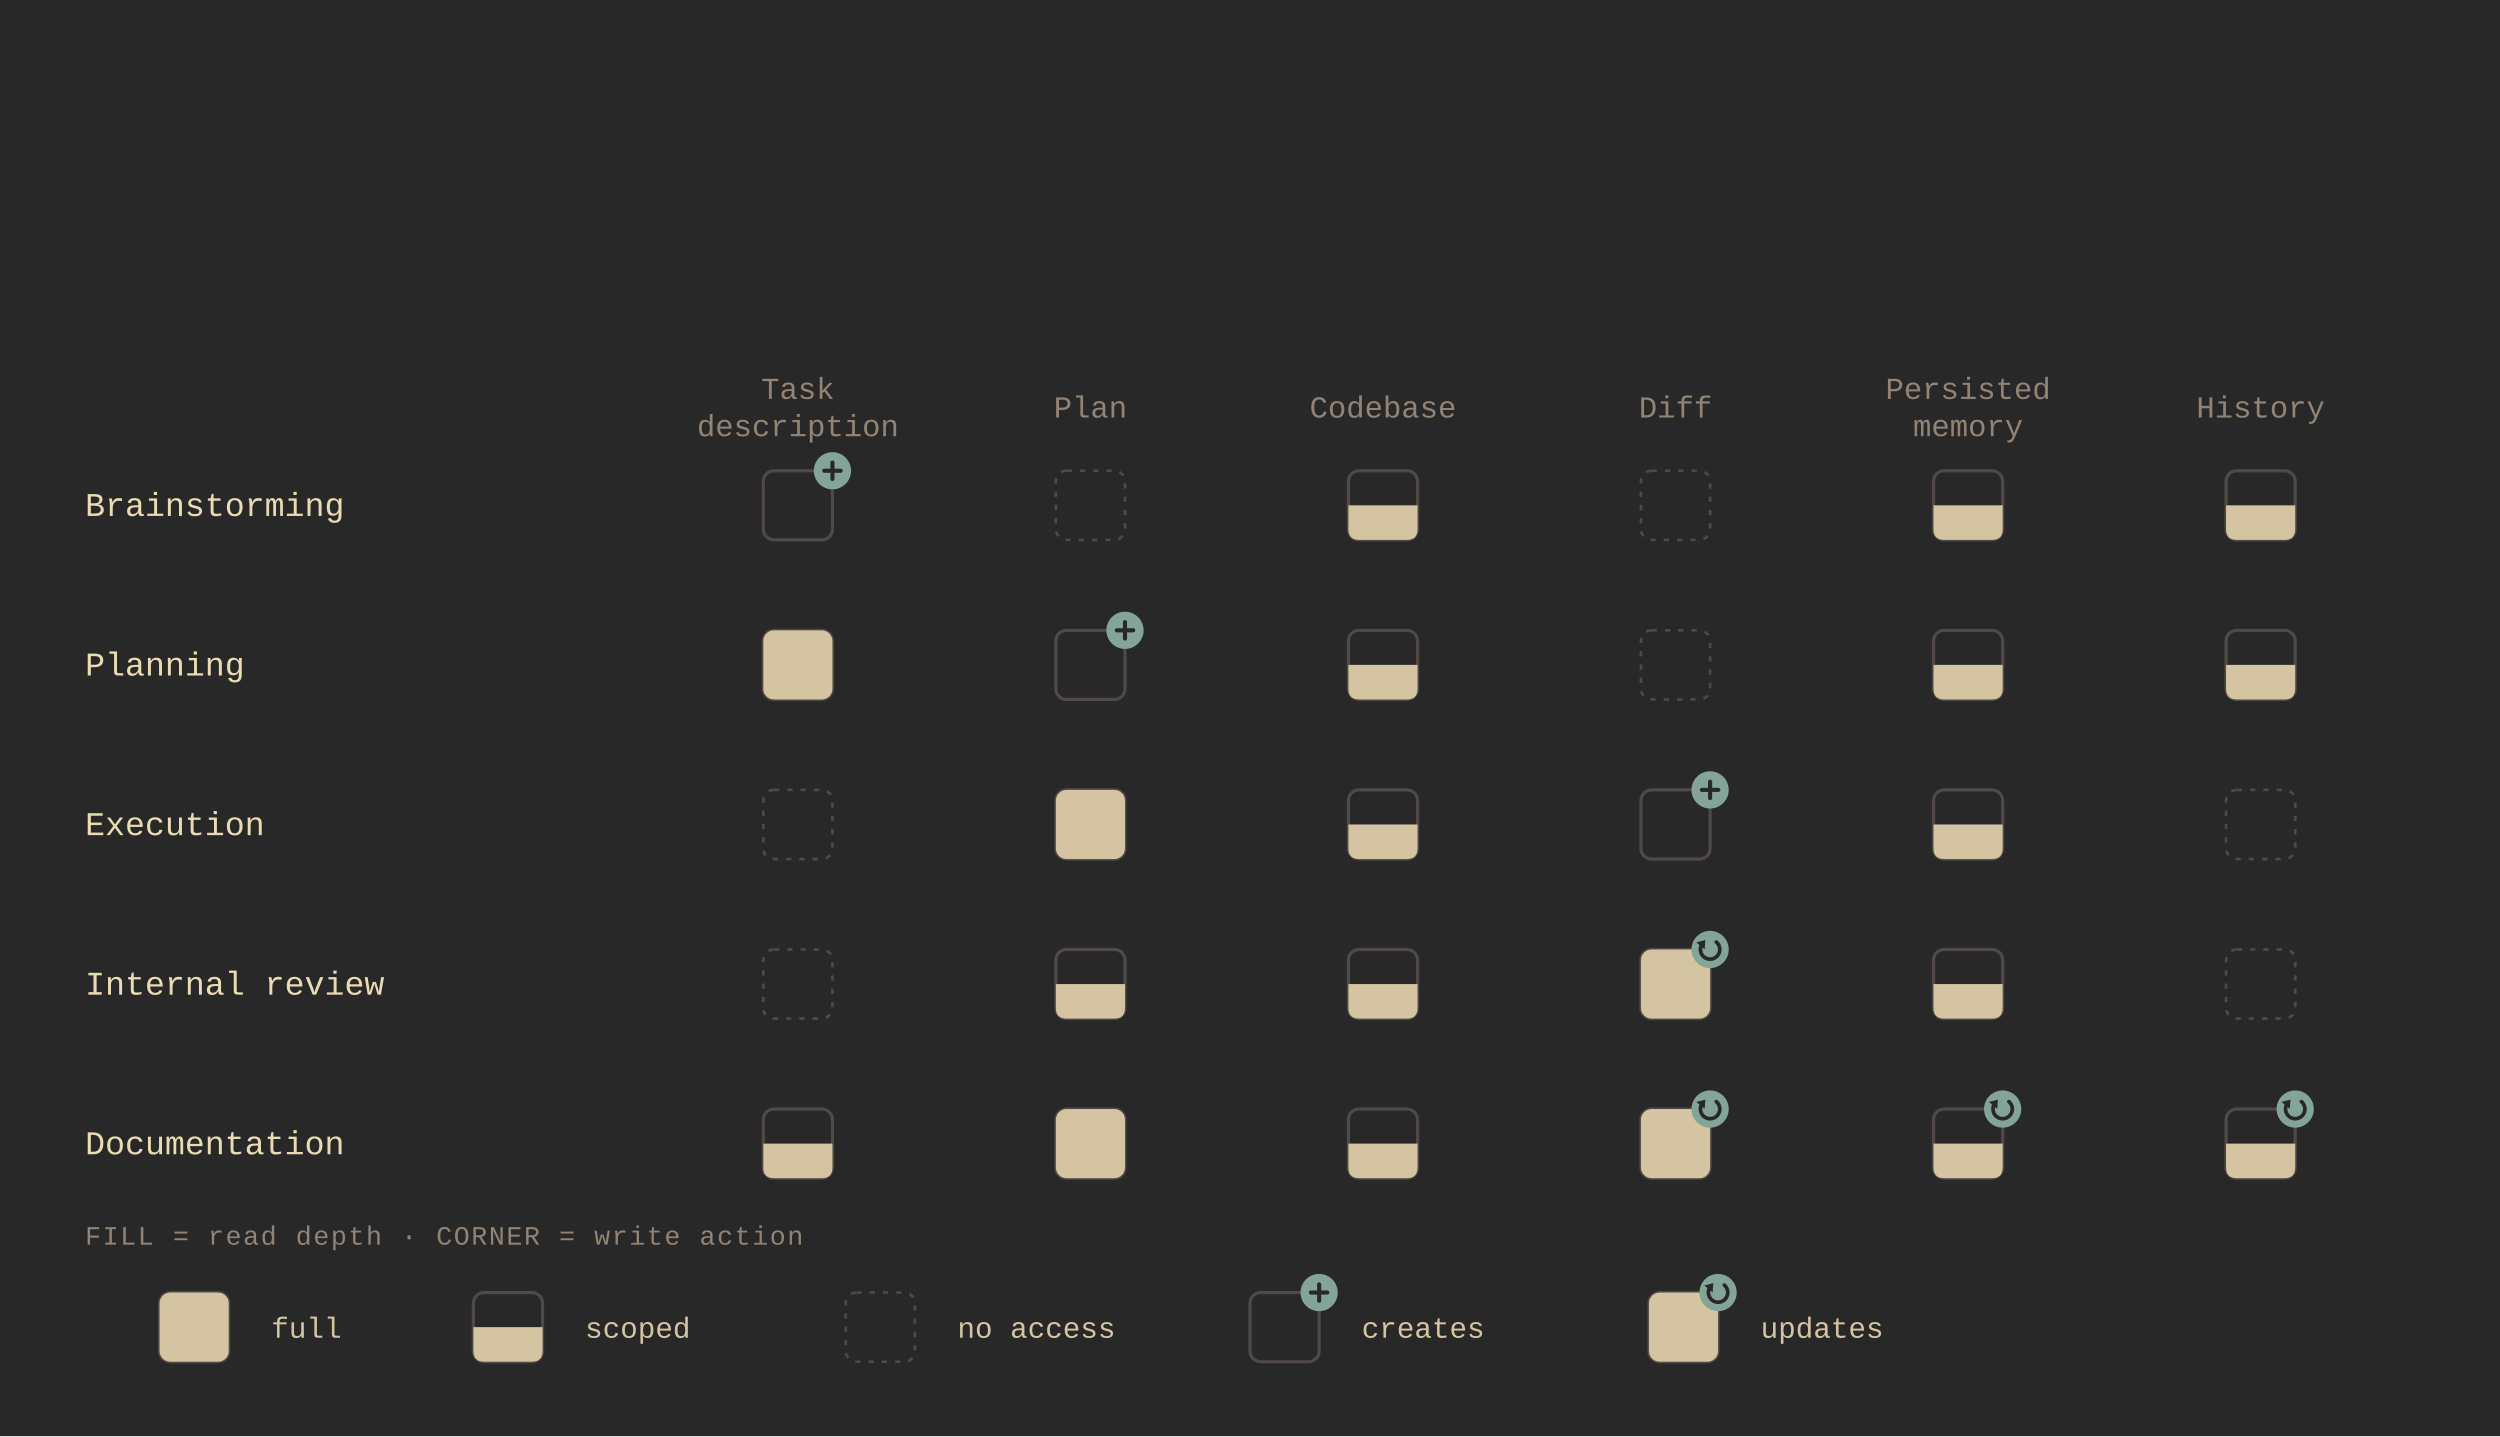
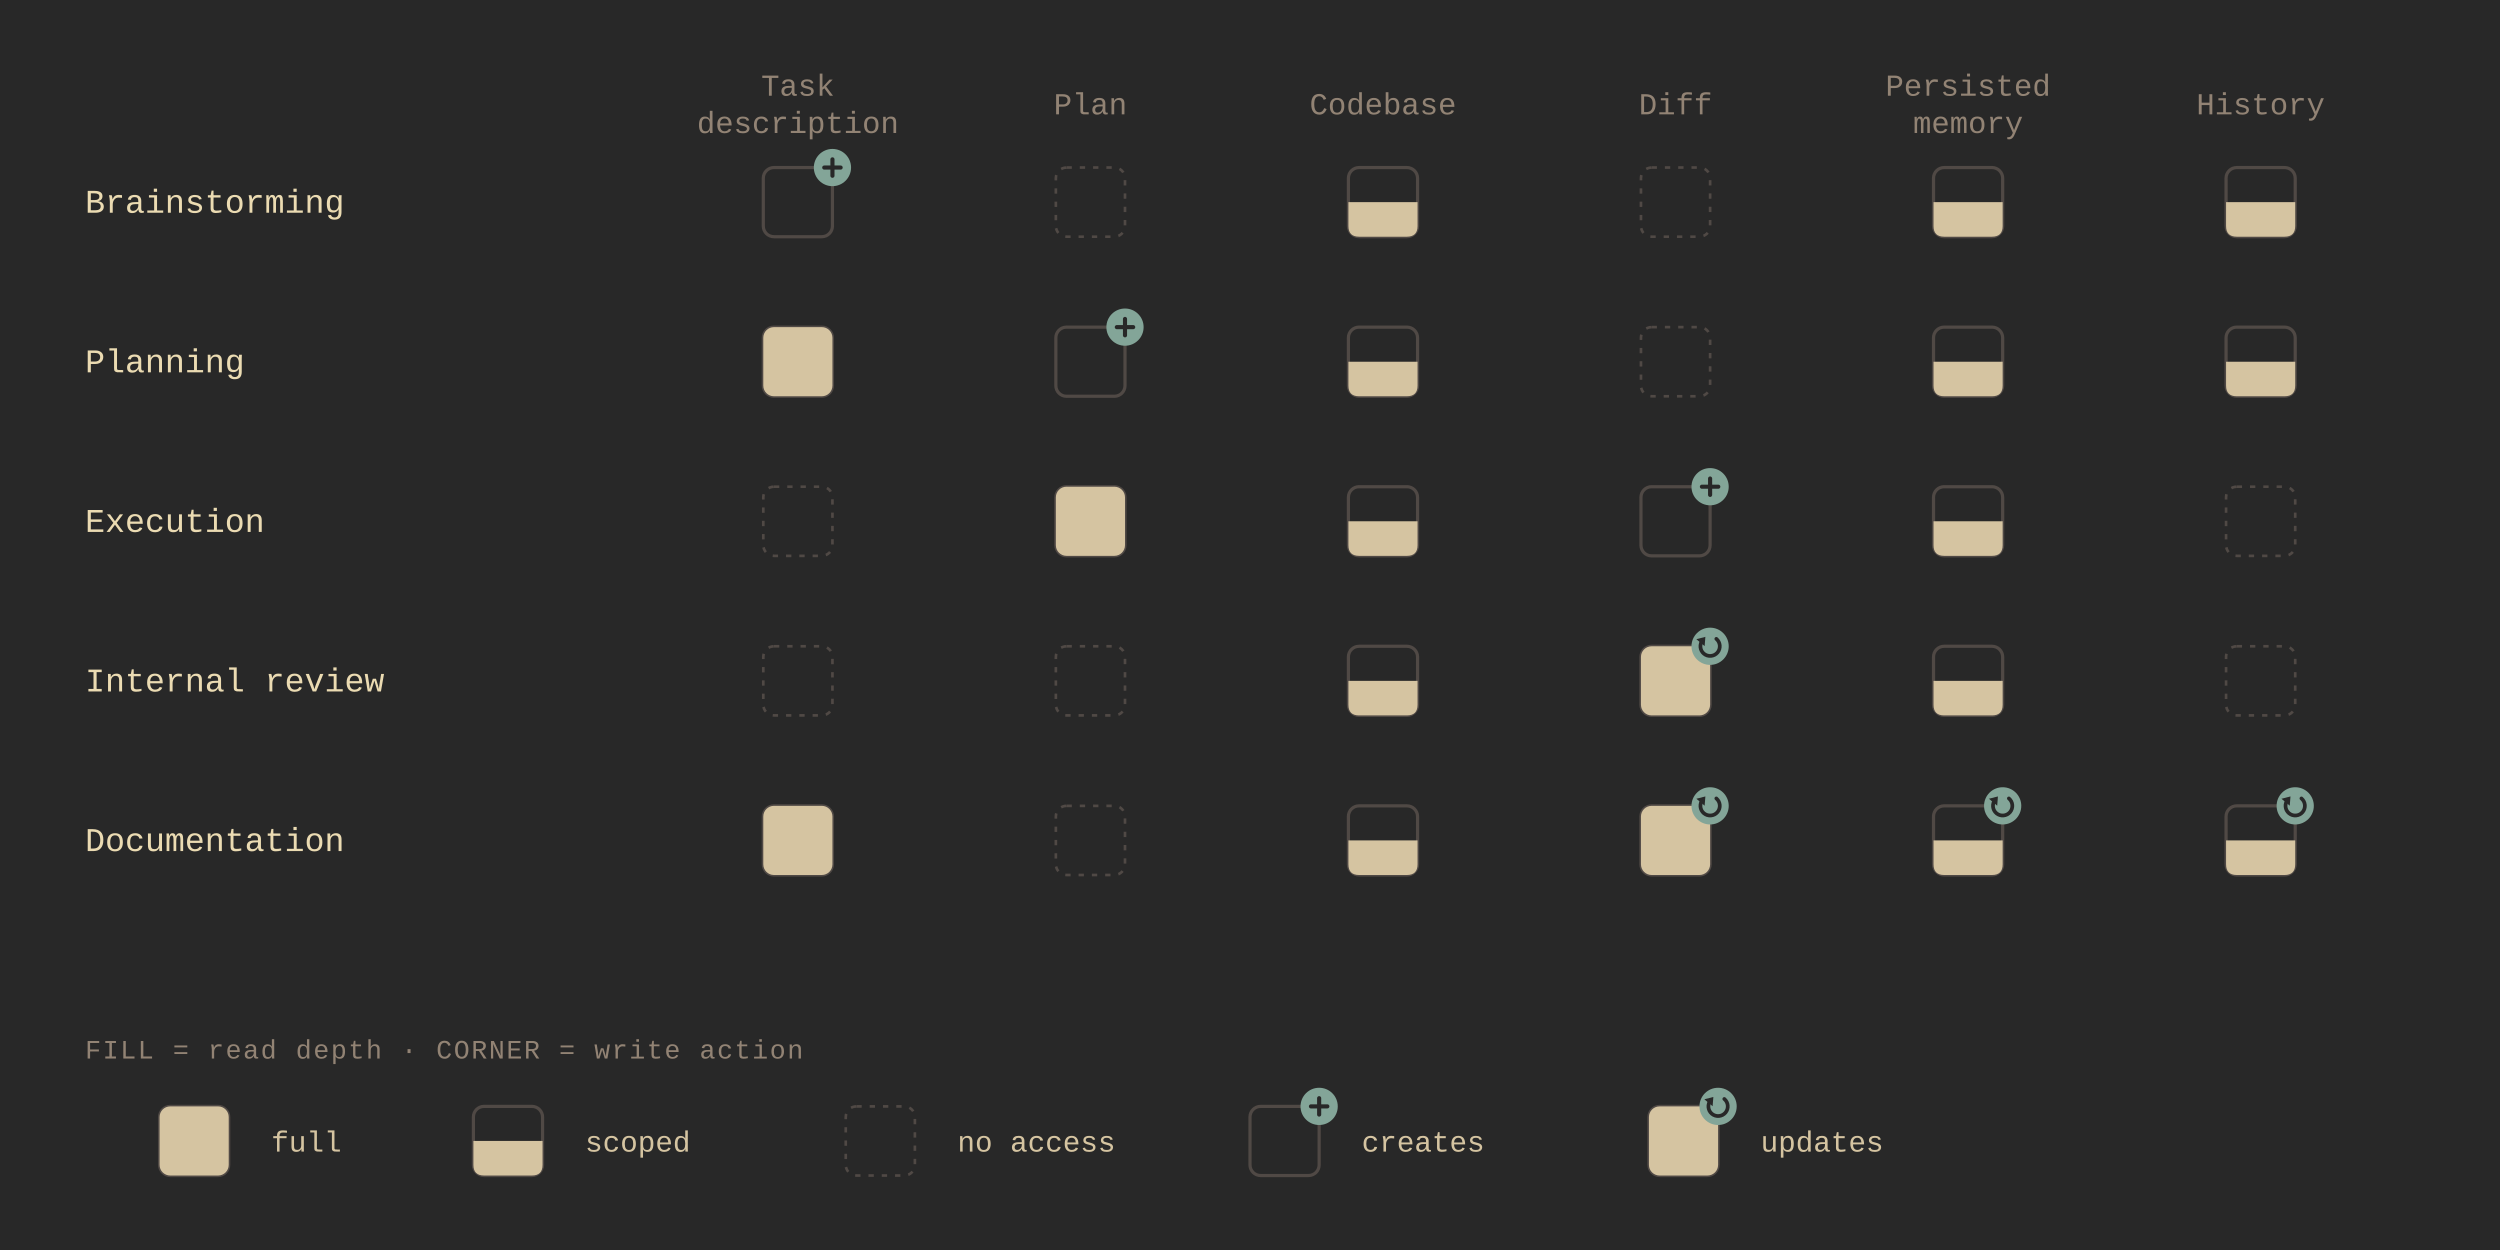
- <svg xmlns="http://www.w3.org/2000/svg" viewBox="0 0 940 540" role="img" aria-labelledby="mx-title mx-desc" font-family="'IBM Plex Mono','Courier New',monospace">
-   <rect x="0" y="0" width="940" height="540" fill="#282828" />
+ <svg xmlns="http://www.w3.org/2000/svg" viewBox="0 114 940 470" role="img" aria-labelledby="mx-title mx-desc" font-family="'IBM Plex Mono','Courier New',monospace">
+   <rect x="0" y="0" width="940" height="584" fill="#282828" />
  <text x="300" y="150" font-size="11.5" text-anchor="middle" fill="#928374">Task</text>
  <text x="300" y="164" font-size="11.5" text-anchor="middle" fill="#928374">description</text>
  <text x="410" y="157" font-size="11.5" text-anchor="middle" fill="#928374">Plan</text>
  <text x="520" y="157" font-size="11.5" text-anchor="middle" fill="#928374">Codebase</text>
  <text x="630" y="157" font-size="11.5" text-anchor="middle" fill="#928374">Diff</text>
  <text x="740" y="150" font-size="11.5" text-anchor="middle" fill="#928374">Persisted</text>
  <text x="740" y="164" font-size="11.5" text-anchor="middle" fill="#928374">memory</text>
  <text x="850" y="157" font-size="11.5" text-anchor="middle" fill="#928374">History</text>
  <text x="32" y="194" font-size="12.5" fill="#ebdbb2">Brainstorming</text>
  <text x="32" y="254" font-size="12.5" fill="#ebdbb2">Planning</text>
  <text x="32" y="314" font-size="12.5" fill="#ebdbb2">Execution</text>
  <text x="32" y="374" font-size="12.5" fill="#ebdbb2">Internal review</text>
  <text x="32" y="434" font-size="12.5" fill="#ebdbb2">Documentation</text>
  <rect x="287" y="177" width="26" height="26" rx="4" fill="none" stroke="#504945" stroke-width="1.2" />
  <circle cx="313" cy="177" r="7" fill="#83a598" />
  <line x1="309.92" y1="177" x2="316.08" y2="177" stroke="#282828" stroke-width="1.55" stroke-linecap="round" />
  <line x1="313" y1="173.92" x2="313" y2="180.08" stroke="#282828" stroke-width="1.55" stroke-linecap="round" />
  <rect x="397" y="177" width="26" height="26" rx="4" fill="none" stroke="#504945" stroke-width="1" stroke-dasharray="2,3" />
  <rect x="507" y="177" width="26" height="26" rx="4" fill="none" stroke="#504945" stroke-width="1.2" />
  <path d="M 507 190 L 533 190 L 533 199 Q 533 203 529 203 L 511 203 Q 507 203 507 199 Z" fill="#d5c4a1" />
  <rect x="617" y="177" width="26" height="26" rx="4" fill="none" stroke="#504945" stroke-width="1" stroke-dasharray="2,3" />
  <rect x="727" y="177" width="26" height="26" rx="4" fill="none" stroke="#504945" stroke-width="1.2" />
  <path d="M 727 190 L 753 190 L 753 199 Q 753 203 749 203 L 731 203 Q 727 203 727 199 Z" fill="#d5c4a1" />
  <rect x="837" y="177" width="26" height="26" rx="4" fill="none" stroke="#504945" stroke-width="1.2" />
  <path d="M 837 190 L 863 190 L 863 199 Q 863 203 859 203 L 841 203 Q 837 203 837 199 Z" fill="#d5c4a1" />
  <rect x="287" y="237" width="26" height="26" rx="4" fill="none" stroke="#504945" stroke-width="1.2" />
  <rect x="287" y="237" width="26" height="26" rx="4" fill="#d5c4a1" />
  <rect x="397" y="237" width="26" height="26" rx="4" fill="none" stroke="#504945" stroke-width="1.2" />
  <circle cx="423" cy="237" r="7" fill="#83a598" />
  <line x1="419.92" y1="237" x2="426.08" y2="237" stroke="#282828" stroke-width="1.55" stroke-linecap="round" />
  <line x1="423" y1="233.92" x2="423" y2="240.08" stroke="#282828" stroke-width="1.55" stroke-linecap="round" />
  <rect x="507" y="237" width="26" height="26" rx="4" fill="none" stroke="#504945" stroke-width="1.2" />
  <path d="M 507 250 L 533 250 L 533 259 Q 533 263 529 263 L 511 263 Q 507 263 507 259 Z" fill="#d5c4a1" />
  <rect x="617" y="237" width="26" height="26" rx="4" fill="none" stroke="#504945" stroke-width="1" stroke-dasharray="2,3" />
  <rect x="727" y="237" width="26" height="26" rx="4" fill="none" stroke="#504945" stroke-width="1.2" />
  <path d="M 727 250 L 753 250 L 753 259 Q 753 263 749 263 L 731 263 Q 727 263 727 259 Z" fill="#d5c4a1" />
  <rect x="837" y="237" width="26" height="26" rx="4" fill="none" stroke="#504945" stroke-width="1.2" />
  <path d="M 837 250 L 863 250 L 863 259 Q 863 263 859 263 L 841 263 Q 837 263 837 259 Z" fill="#d5c4a1" />
  <rect x="287" y="297" width="26" height="26" rx="4" fill="none" stroke="#504945" stroke-width="1" stroke-dasharray="2,3" />
  <rect x="397" y="297" width="26" height="26" rx="4" fill="none" stroke="#504945" stroke-width="1.2" />
  <rect x="397" y="297" width="26" height="26" rx="4" fill="#d5c4a1" />
  <rect x="507" y="297" width="26" height="26" rx="4" fill="none" stroke="#504945" stroke-width="1.2" />
  <path d="M 507 310 L 533 310 L 533 319 Q 533 323 529 323 L 511 323 Q 507 323 507 319 Z" fill="#d5c4a1" />
  <rect x="617" y="297" width="26" height="26" rx="4" fill="none" stroke="#504945" stroke-width="1.2" />
  <circle cx="643" cy="297" r="7" fill="#83a598" />
  <line x1="639.92" y1="297" x2="646.08" y2="297" stroke="#282828" stroke-width="1.55" stroke-linecap="round" />
  <line x1="643" y1="293.92" x2="643" y2="300.08" stroke="#282828" stroke-width="1.55" stroke-linecap="round" />
  <rect x="727" y="297" width="26" height="26" rx="4" fill="none" stroke="#504945" stroke-width="1.2" />
  <path d="M 727 310 L 753 310 L 753 319 Q 753 323 749 323 L 731 323 Q 727 323 727 319 Z" fill="#d5c4a1" />
  <rect x="837" y="297" width="26" height="26" rx="4" fill="none" stroke="#504945" stroke-width="1" stroke-dasharray="2,3" />
  <rect x="287" y="357" width="26" height="26" rx="4" fill="none" stroke="#504945" stroke-width="1" stroke-dasharray="2,3" />
-   <rect x="397" y="357" width="26" height="26" rx="4" fill="none" stroke="#504945" stroke-width="1.2" />
-   <path d="M 397 370 L 423 370 L 423 379 Q 423 383 419 383 L 401 383 Q 397 383 397 379 Z" fill="#d5c4a1" />
+   <rect x="397" y="357" width="26" height="26" rx="4" fill="none" stroke="#504945" stroke-width="1" stroke-dasharray="2,3" />
  <rect x="507" y="357" width="26" height="26" rx="4" fill="none" stroke="#504945" stroke-width="1.2" />
  <path d="M 507 370 L 533 370 L 533 379 Q 533 383 529 383 L 511 383 Q 507 383 507 379 Z" fill="#d5c4a1" />
  <rect x="617" y="357" width="26" height="26" rx="4" fill="none" stroke="#504945" stroke-width="1.2" />
  <rect x="617" y="357" width="26" height="26" rx="4" fill="#d5c4a1" />
  <circle cx="643" cy="357" r="7" fill="#83a598" />
  <path d="M 645.34 354.21 A 3.64 3.64 0 1 1 640.21 354.66" fill="none" stroke="#282828" stroke-width="1.4" stroke-linecap="round" />
  <path d="M 641.22 353.46 L 640.95 356.95 L 637.83 354.33 Z" fill="#282828" />
  <rect x="727" y="357" width="26" height="26" rx="4" fill="none" stroke="#504945" stroke-width="1.2" />
  <path d="M 727 370 L 753 370 L 753 379 Q 753 383 749 383 L 731 383 Q 727 383 727 379 Z" fill="#d5c4a1" />
  <rect x="837" y="357" width="26" height="26" rx="4" fill="none" stroke="#504945" stroke-width="1" stroke-dasharray="2,3" />
  <rect x="287" y="417" width="26" height="26" rx="4" fill="none" stroke="#504945" stroke-width="1.2" />
-   <path d="M 287 430 L 313 430 L 313 439 Q 313 443 309 443 L 291 443 Q 287 443 287 439 Z" fill="#d5c4a1" />
-   <rect x="397" y="417" width="26" height="26" rx="4" fill="none" stroke="#504945" stroke-width="1.2" />
-   <rect x="397" y="417" width="26" height="26" rx="4" fill="#d5c4a1" />
+   <rect x="287" y="417" width="26" height="26" rx="4" fill="#d5c4a1" />
+   <rect x="397" y="417" width="26" height="26" rx="4" fill="none" stroke="#504945" stroke-width="1" stroke-dasharray="2,3" />
  <rect x="507" y="417" width="26" height="26" rx="4" fill="none" stroke="#504945" stroke-width="1.2" />
  <path d="M 507 430 L 533 430 L 533 439 Q 533 443 529 443 L 511 443 Q 507 443 507 439 Z" fill="#d5c4a1" />
  <rect x="617" y="417" width="26" height="26" rx="4" fill="none" stroke="#504945" stroke-width="1.2" />
  <rect x="617" y="417" width="26" height="26" rx="4" fill="#d5c4a1" />
  <circle cx="643" cy="417" r="7" fill="#83a598" />
  <path d="M 645.34 414.21 A 3.64 3.64 0 1 1 640.21 414.66" fill="none" stroke="#282828" stroke-width="1.4" stroke-linecap="round" />
  <path d="M 641.22 413.46 L 640.95 416.95 L 637.83 414.33 Z" fill="#282828" />
  <rect x="727" y="417" width="26" height="26" rx="4" fill="none" stroke="#504945" stroke-width="1.2" />
  <path d="M 727 430 L 753 430 L 753 439 Q 753 443 749 443 L 731 443 Q 727 443 727 439 Z" fill="#d5c4a1" />
  <circle cx="753" cy="417" r="7" fill="#83a598" />
  <path d="M 755.34 414.21 A 3.64 3.64 0 1 1 750.21 414.66" fill="none" stroke="#282828" stroke-width="1.4" stroke-linecap="round" />
  <path d="M 751.22 413.46 L 750.95 416.95 L 747.83 414.33 Z" fill="#282828" />
  <rect x="837" y="417" width="26" height="26" rx="4" fill="none" stroke="#504945" stroke-width="1.2" />
  <path d="M 837 430 L 863 430 L 863 439 Q 863 443 859 443 L 841 443 Q 837 443 837 439 Z" fill="#d5c4a1" />
  <circle cx="863" cy="417" r="7" fill="#83a598" />
  <path d="M 865.34 414.21 A 3.64 3.64 0 1 1 860.21 414.66" fill="none" stroke="#282828" stroke-width="1.4" stroke-linecap="round" />
  <path d="M 861.22 413.46 L 860.95 416.95 L 857.83 414.33 Z" fill="#282828" />
-   <text x="32" y="468" font-size="10" letter-spacing="0.06em" fill="#928374">FILL = read depth · CORNER = write action</text>
-   <rect x="60" y="486" width="26" height="26" rx="4" fill="none" stroke="#504945" stroke-width="1.2" />
-   <rect x="60" y="486" width="26" height="26" rx="4" fill="#d5c4a1" />
-   <text x="102" y="503" font-size="11" fill="#d5c4a1">full</text>
-   <rect x="178" y="486" width="26" height="26" rx="4" fill="none" stroke="#504945" stroke-width="1.2" />
-   <path d="M 178 499 L 204 499 L 204 508 Q 204 512 200 512 L 182 512 Q 178 512 178 508 Z" fill="#d5c4a1" />
-   <text x="220" y="503" font-size="11" fill="#d5c4a1">scoped</text>
-   <rect x="318" y="486" width="26" height="26" rx="4" fill="none" stroke="#504945" stroke-width="1" stroke-dasharray="2,3" />
-   <text x="360" y="503" font-size="11" fill="#d5c4a1">no access</text>
-   <rect x="470" y="486" width="26" height="26" rx="4" fill="none" stroke="#504945" stroke-width="1.2" />
-   <circle cx="496" cy="486" r="7" fill="#83a598" />
-   <line x1="492.92" y1="486" x2="499.08" y2="486" stroke="#282828" stroke-width="1.55" stroke-linecap="round" />
-   <line x1="496" y1="482.92" x2="496" y2="489.08" stroke="#282828" stroke-width="1.55" stroke-linecap="round" />
-   <text x="512" y="503" font-size="11" fill="#d5c4a1">creates</text>
-   <rect x="620" y="486" width="26" height="26" rx="4" fill="none" stroke="#504945" stroke-width="1.2" />
-   <rect x="620" y="486" width="26" height="26" rx="4" fill="#d5c4a1" />
-   <circle cx="646" cy="486" r="7" fill="#83a598" />
-   <path d="M 648.34 483.21 A 3.64 3.64 0 1 1 643.21 483.66" fill="none" stroke="#282828" stroke-width="1.4" stroke-linecap="round" />
-   <path d="M 644.22 482.46 L 643.95 485.95 L 640.83 483.33 Z" fill="#282828" />
-   <text x="662" y="503" font-size="11" fill="#d5c4a1">updates</text>
+   <text x="32" y="512" font-size="10" letter-spacing="0.06em" fill="#928374">FILL = read depth · CORNER = write action</text>
+   <rect x="60" y="530" width="26" height="26" rx="4" fill="none" stroke="#504945" stroke-width="1.2" />
+   <rect x="60" y="530" width="26" height="26" rx="4" fill="#d5c4a1" />
+   <text x="102" y="547" font-size="11" fill="#d5c4a1">full</text>
+   <rect x="178" y="530" width="26" height="26" rx="4" fill="none" stroke="#504945" stroke-width="1.2" />
+   <path d="M 178 543 L 204 543 L 204 552 Q 204 556 200 556 L 182 556 Q 178 556 178 552 Z" fill="#d5c4a1" />
+   <text x="220" y="547" font-size="11" fill="#d5c4a1">scoped</text>
+   <rect x="318" y="530" width="26" height="26" rx="4" fill="none" stroke="#504945" stroke-width="1" stroke-dasharray="2,3" />
+   <text x="360" y="547" font-size="11" fill="#d5c4a1">no access</text>
+   <rect x="470" y="530" width="26" height="26" rx="4" fill="none" stroke="#504945" stroke-width="1.2" />
+   <circle cx="496" cy="530" r="7" fill="#83a598" />
+   <line x1="492.92" y1="530" x2="499.08" y2="530" stroke="#282828" stroke-width="1.55" stroke-linecap="round" />
+   <line x1="496" y1="526.92" x2="496" y2="533.08" stroke="#282828" stroke-width="1.55" stroke-linecap="round" />
+   <text x="512" y="547" font-size="11" fill="#d5c4a1">creates</text>
+   <rect x="620" y="530" width="26" height="26" rx="4" fill="none" stroke="#504945" stroke-width="1.2" />
+   <rect x="620" y="530" width="26" height="26" rx="4" fill="#d5c4a1" />
+   <circle cx="646" cy="530" r="7" fill="#83a598" />
+   <path d="M 648.34 527.21 A 3.64 3.64 0 1 1 643.21 527.66" fill="none" stroke="#282828" stroke-width="1.4" stroke-linecap="round" />
+   <path d="M 644.22 526.46 L 643.95 529.95 L 640.83 527.33 Z" fill="#282828" />
+   <text x="662" y="547" font-size="11" fill="#d5c4a1">updates</text>
</svg>
